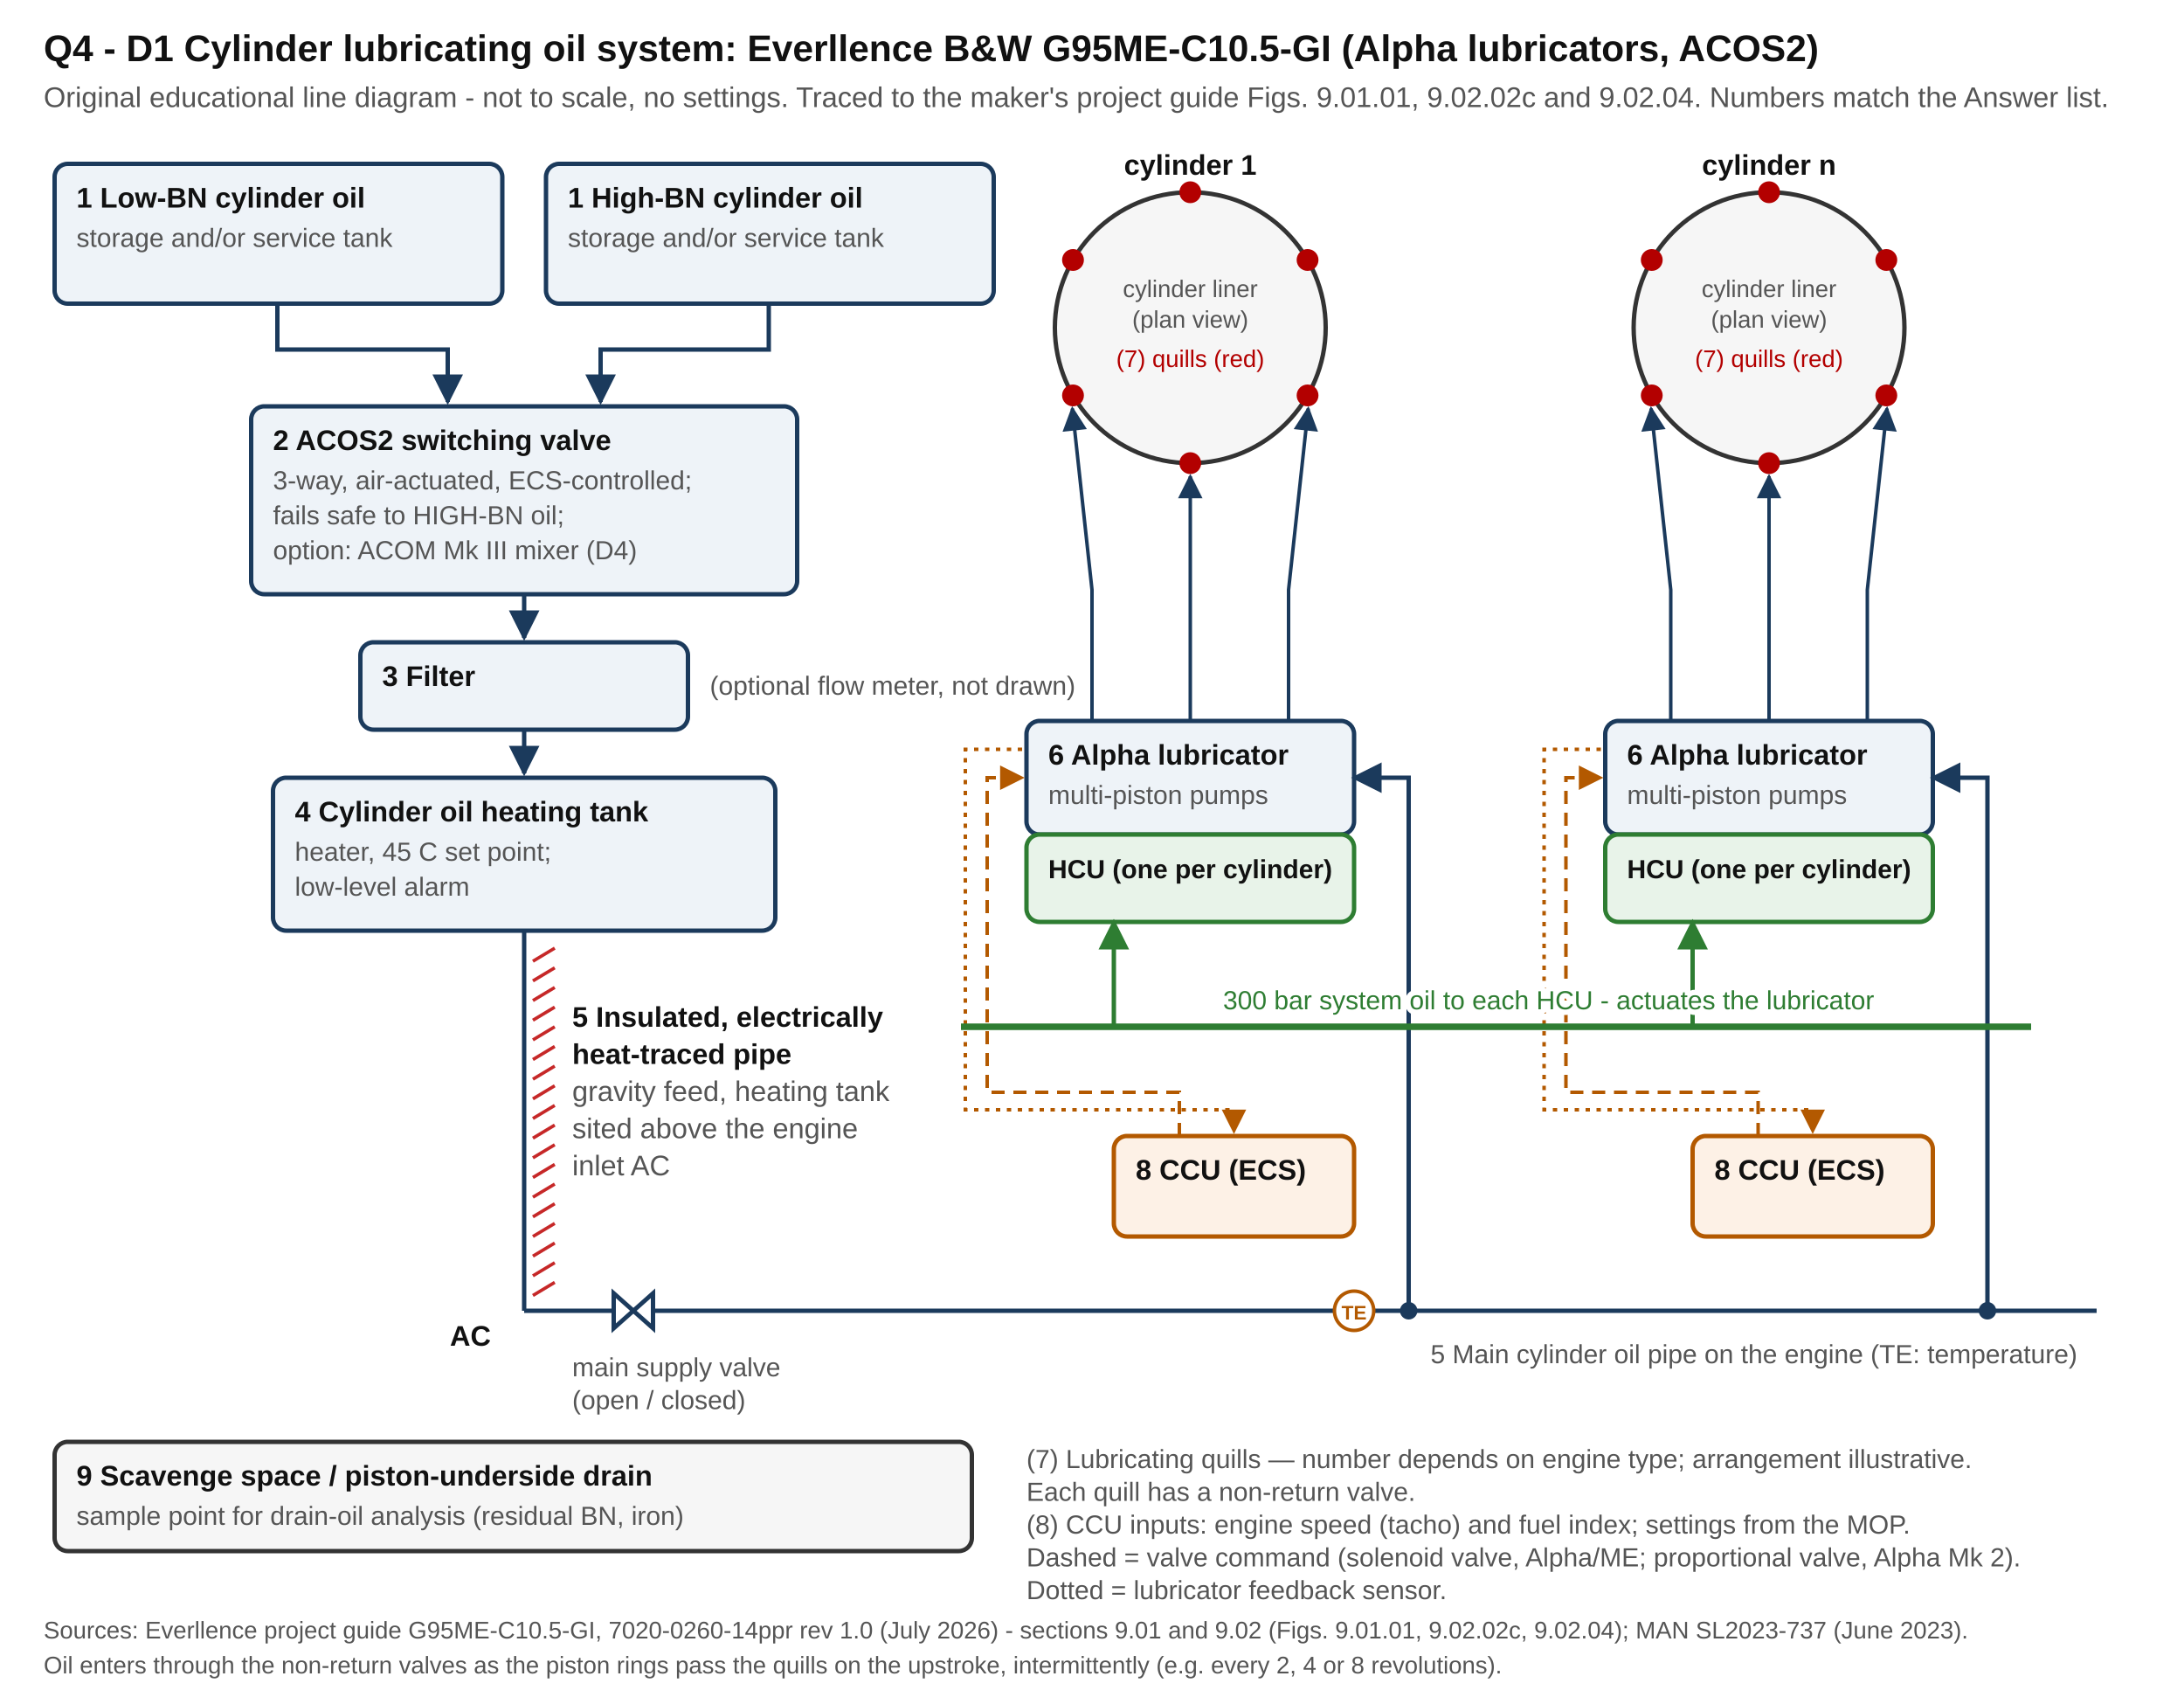
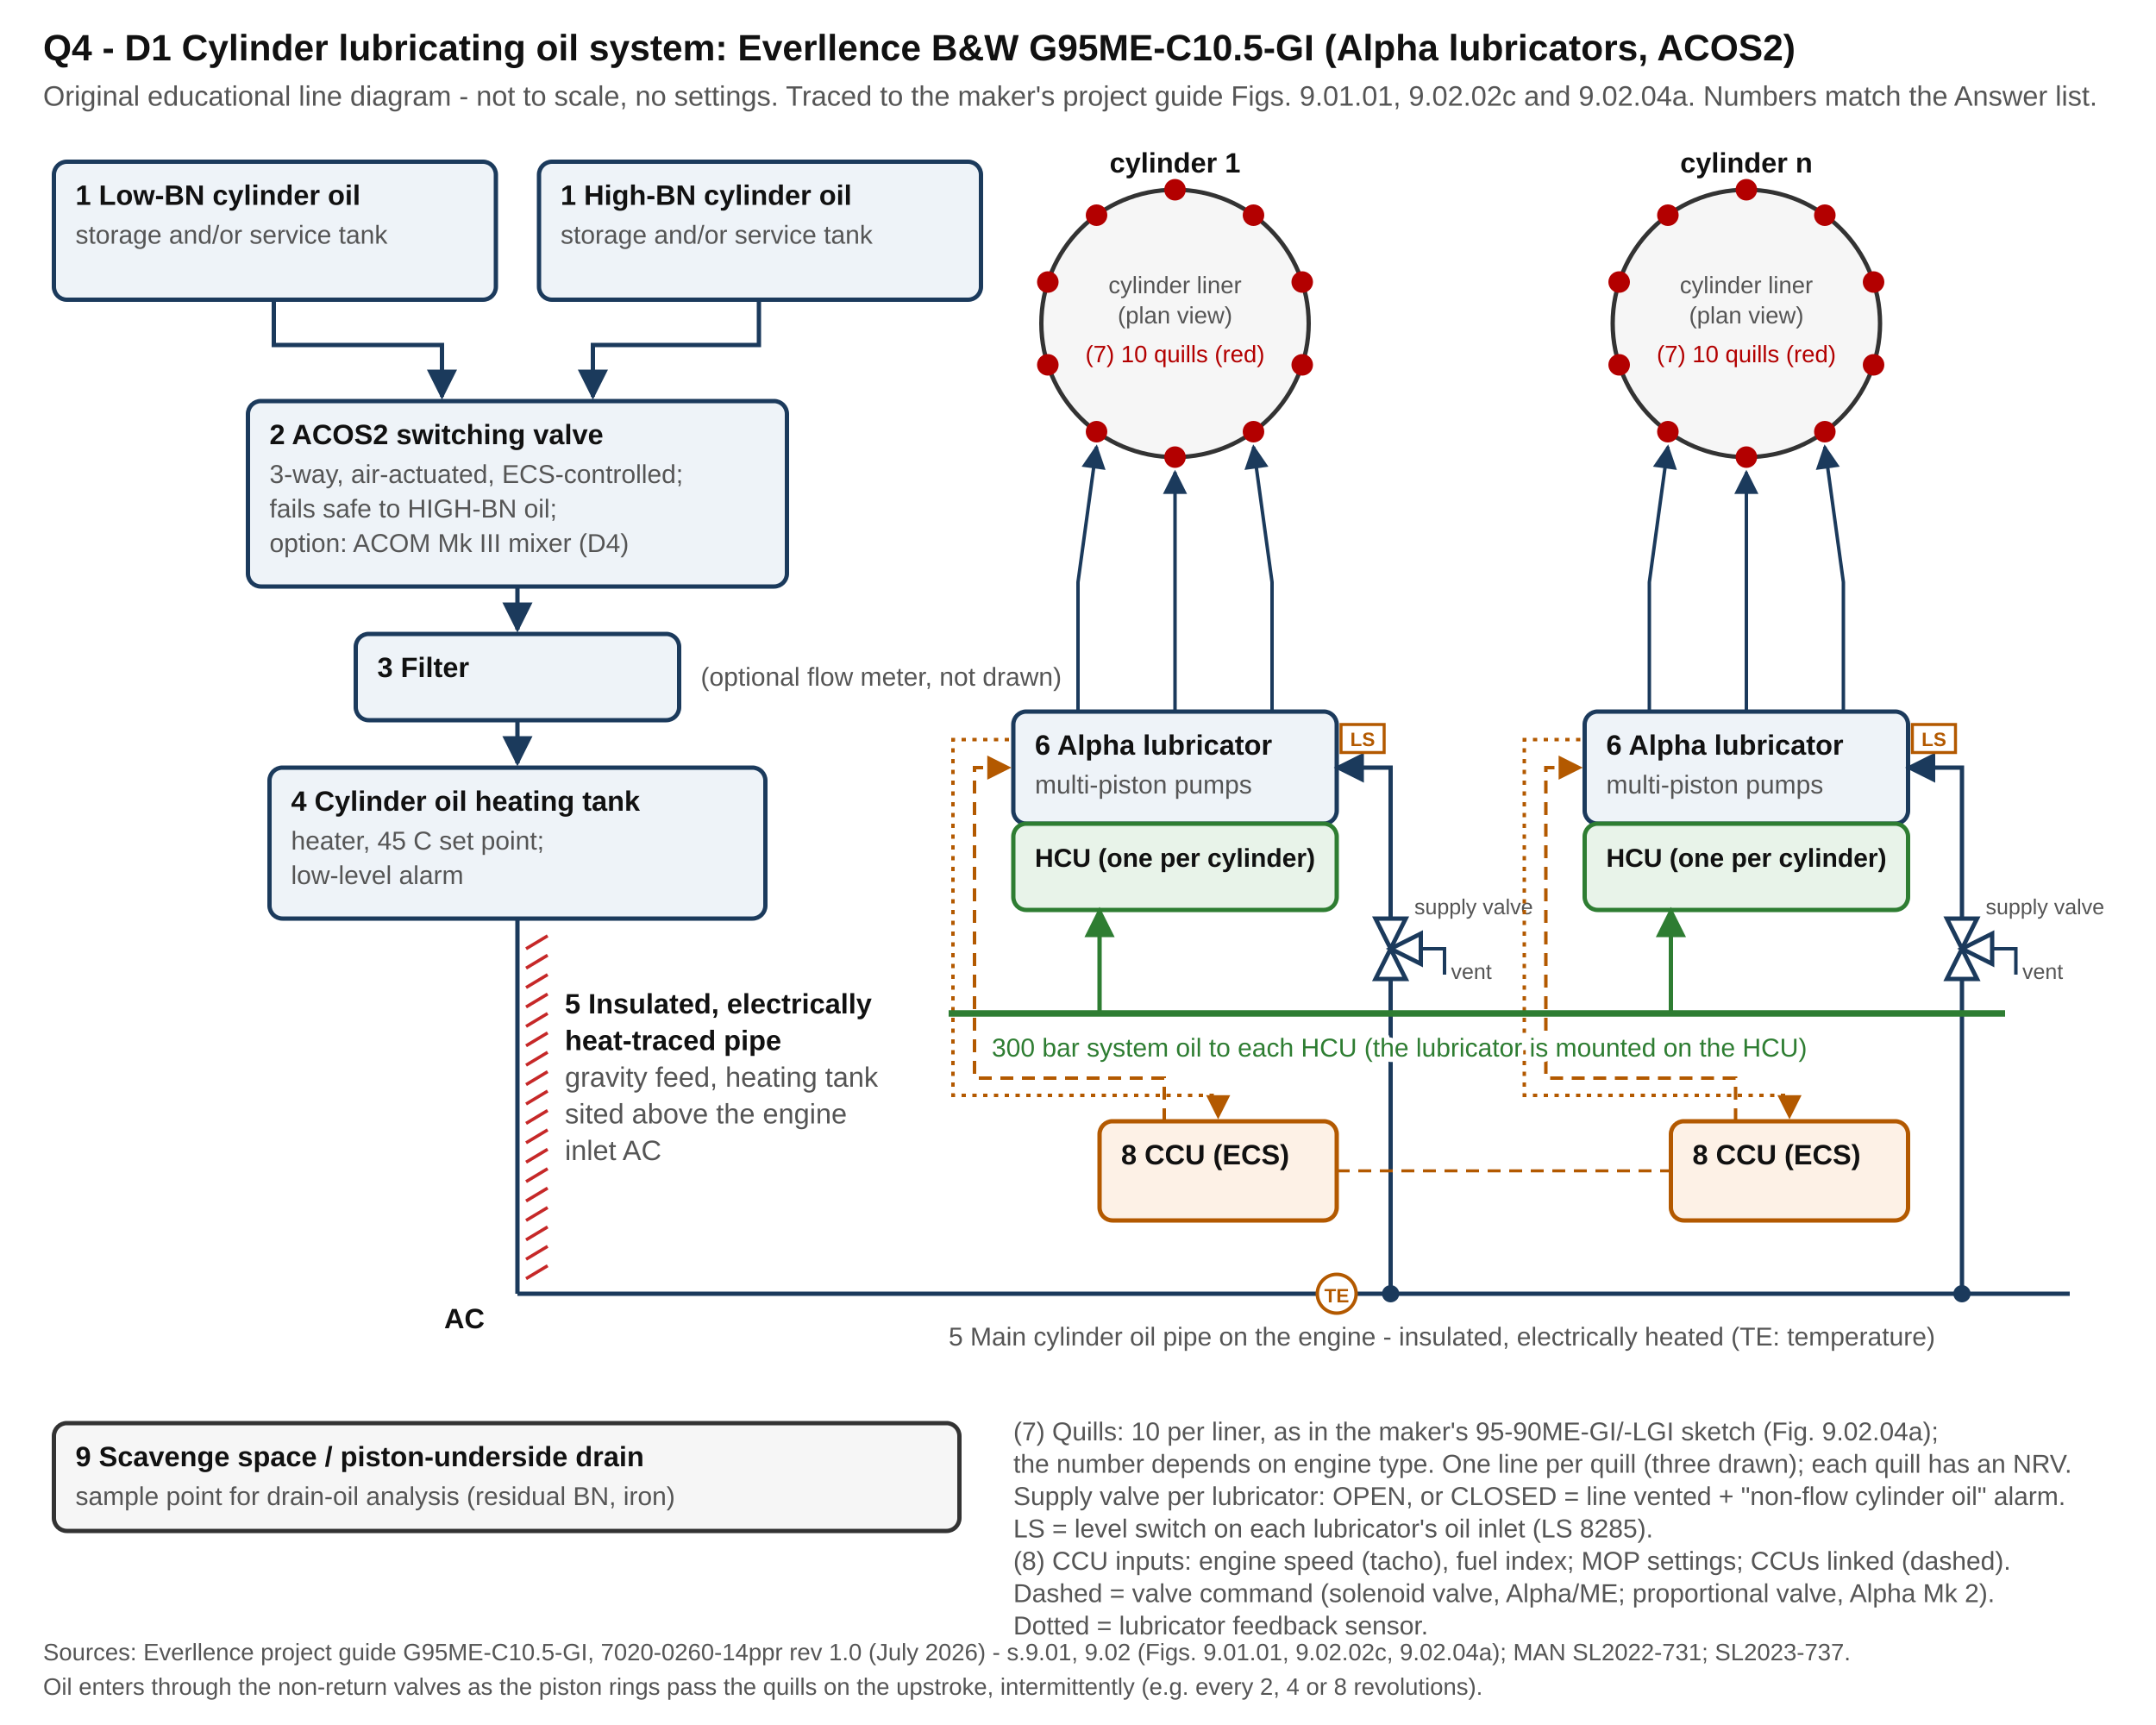
- <svg xmlns="http://www.w3.org/2000/svg" viewBox="0 0 1000 780" font-family="Arial, Helvetica, sans-serif" font-size="13" role="img" aria-labelledby="t d">
+ <svg xmlns="http://www.w3.org/2000/svg" viewBox="0 0 1000 800" font-family="Arial, Helvetica, sans-serif" font-size="13" role="img" aria-labelledby="t d">
  <defs>
    <marker id="a" viewBox="0 0 10 10" refX="9" refY="5" markerWidth="7" markerHeight="7" orient="auto-start-reverse">
      <path d="M0 0 L10 5 L0 10 z" fill="#1b3a5c" />
    </marker>
    <marker id="ac" viewBox="0 0 10 10" refX="9" refY="5" markerWidth="7" markerHeight="7" orient="auto-start-reverse">
      <path d="M0 0 L10 5 L0 10 z" fill="#b35900" />
    </marker>
    <marker id="ah" viewBox="0 0 10 10" refX="9" refY="5" markerWidth="7" markerHeight="7" orient="auto-start-reverse">
      <path d="M0 0 L10 5 L0 10 z" fill="#2e7d32" />
    </marker>
  </defs>
-   <rect x="0" y="0" width="1000" height="780" fill="#ffffff" />
+   <rect x="0" y="0" width="1000" height="800" fill="#ffffff" />
  <text x="20" y="28" font-size="17" font-weight="bold" fill="#111">Q4 - D1  Cylinder lubricating oil system: Everllence B&amp;W G95ME-C10.5-GI (Alpha lubricators, ACOS2)</text>
-   <text x="20" y="49" fill="#555">Original educational line diagram - not to scale, no settings. Traced to the maker's project guide Figs. 9.01.01, 9.02.02c and 9.02.04. Numbers match the Answer list.</text>
+   <text x="20" y="49" fill="#555">Original educational line diagram - not to scale, no settings. Traced to the maker's project guide Figs. 9.01.01, 9.02.02c and 9.02.04a. Numbers match the Answer list.</text>
  <rect x="25" y="75" width="205" height="64" rx="6" fill="#eef3f8" stroke="#1b3a5c" stroke-width="2" />
  <text x="35" y="95" font-weight="bold" fill="#111">1 Low-BN cylinder oil</text>
  <text x="35" y="113" font-size="12" fill="#555">storage and/or service tank</text>
  <rect x="250" y="75" width="205" height="64" rx="6" fill="#eef3f8" stroke="#1b3a5c" stroke-width="2" />
  <text x="260" y="95" font-weight="bold" fill="#111">1 High-BN cylinder oil</text>
  <text x="260" y="113" font-size="12" fill="#555">storage and/or service tank</text>
  <path d="M127 139 V160 H205 V184" fill="none" stroke="#1b3a5c" stroke-width="2" marker-end="url(#a)" />
  <path d="M352 139 V160 H275 V184" fill="none" stroke="#1b3a5c" stroke-width="2" marker-end="url(#a)" />
  <rect x="115" y="186" width="250" height="86" rx="6" fill="#eef3f8" stroke="#1b3a5c" stroke-width="2" />
  <text x="125" y="206" font-weight="bold" fill="#111">2 ACOS2 switching valve</text>
  <text x="125" y="224" font-size="12" fill="#555">3-way, air-actuated, ECS-controlled;</text>
  <text x="125" y="240" font-size="12" fill="#555">fails safe to HIGH-BN oil;</text>
  <text x="125" y="256" font-size="12" fill="#555">option: ACOM Mk III mixer (D4)</text>
  <path d="M240 272 V292" fill="none" stroke="#1b3a5c" stroke-width="2" marker-end="url(#a)" />
  <rect x="165" y="294" width="150" height="40" rx="6" fill="#eef3f8" stroke="#1b3a5c" stroke-width="2" />
  <text x="175" y="314" font-weight="bold" fill="#111">3 Filter</text>
  <text x="325" y="318" font-size="12" fill="#555">(optional flow meter, not drawn)</text>
  <path d="M240 334 V354" fill="none" stroke="#1b3a5c" stroke-width="2" marker-end="url(#a)" />
  <rect x="125" y="356" width="230" height="70" rx="6" fill="#eef3f8" stroke="#1b3a5c" stroke-width="2" />
  <text x="135" y="376" font-weight="bold" fill="#111">4 Cylinder oil heating tank</text>
  <text x="135" y="394" font-size="12" fill="#555">heater, 45 C set point;</text>
  <text x="135" y="410" font-size="12" fill="#555">low-level alarm</text>
  <path d="M240 426 V600" fill="none" stroke="#1b3a5c" stroke-width="2" />
  <path d="M244 440 l10 -6" stroke="#c62828" stroke-width="1.5" />
  <path d="M244 449 l10 -6" stroke="#c62828" stroke-width="1.5" />
  <path d="M244 458 l10 -6" stroke="#c62828" stroke-width="1.5" />
  <path d="M244 467 l10 -6" stroke="#c62828" stroke-width="1.5" />
  <path d="M244 476 l10 -6" stroke="#c62828" stroke-width="1.5" />
  <path d="M244 485 l10 -6" stroke="#c62828" stroke-width="1.5" />
  <path d="M244 494 l10 -6" stroke="#c62828" stroke-width="1.5" />
  <path d="M244 503 l10 -6" stroke="#c62828" stroke-width="1.5" />
  <path d="M244 512 l10 -6" stroke="#c62828" stroke-width="1.5" />
  <path d="M244 521 l10 -6" stroke="#c62828" stroke-width="1.5" />
  <path d="M244 530 l10 -6" stroke="#c62828" stroke-width="1.5" />
  <path d="M244 539 l10 -6" stroke="#c62828" stroke-width="1.5" />
  <path d="M244 548 l10 -6" stroke="#c62828" stroke-width="1.5" />
  <path d="M244 557 l10 -6" stroke="#c62828" stroke-width="1.5" />
  <path d="M244 566 l10 -6" stroke="#c62828" stroke-width="1.5" />
  <path d="M244 575 l10 -6" stroke="#c62828" stroke-width="1.5" />
  <path d="M244 584 l10 -6" stroke="#c62828" stroke-width="1.5" />
  <path d="M244 593 l10 -6" stroke="#c62828" stroke-width="1.5" />
  <text x="262" y="470" font-weight="bold" fill="#111">5 Insulated, electrically</text>
  <text x="262" y="487" font-weight="bold" fill="#111">   heat-traced pipe</text>
  <text x="262" y="504" fill="#555">gravity feed, heating tank</text>
  <text x="262" y="521" fill="#555">sited above the engine</text>
  <text x="262" y="538" fill="#555">inlet AC</text>
  <text x="206" y="616" font-weight="bold" fill="#111">AC</text>
  <path d="M240 600 H960" fill="none" stroke="#1b3a5c" stroke-width="2" />
-   <path d="M281 592 L281 608 L299 592 L299 608 Z" fill="#fff" stroke="#1b3a5c" stroke-width="2" />
-   <text x="262" y="630" font-size="12" fill="#555">main supply valve</text>
-   <text x="262" y="645" font-size="12" fill="#555">(open / closed)</text>
  <circle cx="620" cy="600" r="9" fill="#fff" stroke="#b35900" stroke-width="1.6" />
  <text x="620" y="604" font-size="9" font-weight="bold" fill="#b35900" text-anchor="middle">TE</text>
-   <text x="655" y="624" font-size="12" fill="#555">5 Main cylinder oil pipe on the engine (TE: temperature)</text>
+   <text x="440" y="624" font-size="12" fill="#555">5 Main cylinder oil pipe on the engine - insulated, electrically heated (TE: temperature)</text>
  <circle cx="545" cy="150" r="62" fill="#f6f6f6" stroke="#333" stroke-width="2" />
  <text x="545" y="136" font-size="11" fill="#555" text-anchor="middle">cylinder liner</text>
  <text x="545" y="150" font-size="11" fill="#555" text-anchor="middle">(plan view)</text>
-   <text x="545" y="168" font-size="11" fill="#b30000" text-anchor="middle">(7) quills (red)</text>
-   <circle cx="598.7" cy="181.0" r="5" fill="#b30000" />
+   <text x="545" y="168" font-size="11" fill="#b30000" text-anchor="middle">(7) 10 quills (red)</text>
+   <circle cx="545.0" cy="88.0" r="5" fill="#b30000" />
+   <circle cx="581.4" cy="99.8" r="5" fill="#b30000" />
+   <circle cx="604.0" cy="130.8" r="5" fill="#b30000" />
+   <circle cx="604.0" cy="169.2" r="5" fill="#b30000" />
+   <circle cx="581.4" cy="200.2" r="5" fill="#b30000" />
  <circle cx="545.0" cy="212.0" r="5" fill="#b30000" />
-   <circle cx="491.3" cy="181.0" r="5" fill="#b30000" />
-   <circle cx="491.3" cy="119.0" r="5" fill="#b30000" />
-   <circle cx="545.0" cy="88.0" r="5" fill="#b30000" />
-   <circle cx="598.7" cy="119.0" r="5" fill="#b30000" />
+   <circle cx="508.6" cy="200.2" r="5" fill="#b30000" />
+   <circle cx="486.0" cy="169.2" r="5" fill="#b30000" />
+   <circle cx="486.0" cy="130.8" r="5" fill="#b30000" />
+   <circle cx="508.6" cy="99.8" r="5" fill="#b30000" />
  <rect x="470" y="330" width="150" height="52" rx="6" fill="#eef3f8" stroke="#1b3a5c" stroke-width="2" />
  <text x="480" y="350" font-weight="bold" fill="#111">6 Alpha lubricator</text>
  <text x="480" y="368" font-size="12" fill="#555">multi-piston pumps</text>
  <rect x="470" y="382" width="150" height="40" rx="6" fill="#e8f3e9" stroke="#2e7d32" stroke-width="2" />
  <text x="480" y="402" font-size="12" font-weight="bold" fill="#111">HCU (one per cylinder)</text>
-   <path d="M500 330 V270 L491 187" fill="none" stroke="#1b3a5c" stroke-width="1.6" marker-end="url(#a)" />
-   <path d="M545 330 V270 L545 218" fill="none" stroke="#1b3a5c" stroke-width="1.6" marker-end="url(#a)" />
-   <path d="M590 330 V270 L599 187" fill="none" stroke="#1b3a5c" stroke-width="1.6" marker-end="url(#a)" />
+   <path d="M500 330 V270 L508.6 207.2" fill="none" stroke="#1b3a5c" stroke-width="1.6" marker-end="url(#a)" />
+   <path d="M545 330 V270 L545.0 219.0" fill="none" stroke="#1b3a5c" stroke-width="1.6" marker-end="url(#a)" />
+   <path d="M590 330 V270 L581.4 207.2" fill="none" stroke="#1b3a5c" stroke-width="1.6" marker-end="url(#a)" />
  <path d="M645 600 V356 H620" fill="none" stroke="#1b3a5c" stroke-width="2" marker-end="url(#a)" />
  <circle cx="645" cy="600" r="4" fill="#1b3a5c" />
+   <path d="M645 440 L652 426 L638 426 Z" fill="#fff" stroke="#1b3a5c" stroke-width="2" />
+   <path d="M645 440 L638 454 L652 454 Z" fill="#fff" stroke="#1b3a5c" stroke-width="2" />
+   <path d="M645 440 L659 447 L659 433 Z" fill="#fff" stroke="#1b3a5c" stroke-width="2" />
+   <path d="M659 440 H670 V452" fill="none" stroke="#1b3a5c" stroke-width="1.6" />
+   <text x="673" y="454" font-size="10" fill="#555">vent</text>
+   <text x="656" y="424" font-size="10" fill="#555">supply valve</text>
+   <rect x="622" y="336" width="20" height="13" fill="#fff" stroke="#b35900" stroke-width="1.4" />
+   <text x="632" y="346" font-size="9" font-weight="bold" fill="#b35900" text-anchor="middle">LS</text>
  <path d="M510 470 V422" fill="none" stroke="#2e7d32" stroke-width="2" marker-end="url(#ah)" />
  <rect x="510" y="520" width="110" height="46" rx="6" fill="#fdf1e6" stroke="#b35900" stroke-width="2" />
  <text x="520" y="540" font-weight="bold" fill="#111">8 CCU (ECS)</text>
  <path d="M540 520 V500 H452 V356 H468" fill="none" stroke="#b35900" stroke-width="1.6" stroke-dasharray="6 4" marker-end="url(#ac)" />
  <path d="M468 343 H442 V508 H565 V518" fill="none" stroke="#b35900" stroke-width="1.6" stroke-dasharray="2 3" marker-end="url(#ac)" />
  <text x="545" y="80" font-weight="bold" fill="#111" text-anchor="middle">cylinder 1</text>
  <circle cx="810" cy="150" r="62" fill="#f6f6f6" stroke="#333" stroke-width="2" />
  <text x="810" y="136" font-size="11" fill="#555" text-anchor="middle">cylinder liner</text>
  <text x="810" y="150" font-size="11" fill="#555" text-anchor="middle">(plan view)</text>
-   <text x="810" y="168" font-size="11" fill="#b30000" text-anchor="middle">(7) quills (red)</text>
-   <circle cx="863.7" cy="181.0" r="5" fill="#b30000" />
+   <text x="810" y="168" font-size="11" fill="#b30000" text-anchor="middle">(7) 10 quills (red)</text>
+   <circle cx="810.0" cy="88.0" r="5" fill="#b30000" />
+   <circle cx="846.4" cy="99.8" r="5" fill="#b30000" />
+   <circle cx="869.0" cy="130.8" r="5" fill="#b30000" />
+   <circle cx="869.0" cy="169.2" r="5" fill="#b30000" />
+   <circle cx="846.4" cy="200.2" r="5" fill="#b30000" />
  <circle cx="810.0" cy="212.0" r="5" fill="#b30000" />
-   <circle cx="756.3" cy="181.0" r="5" fill="#b30000" />
-   <circle cx="756.3" cy="119.0" r="5" fill="#b30000" />
-   <circle cx="810.0" cy="88.0" r="5" fill="#b30000" />
-   <circle cx="863.7" cy="119.0" r="5" fill="#b30000" />
+   <circle cx="773.6" cy="200.2" r="5" fill="#b30000" />
+   <circle cx="751.0" cy="169.2" r="5" fill="#b30000" />
+   <circle cx="751.0" cy="130.8" r="5" fill="#b30000" />
+   <circle cx="773.6" cy="99.8" r="5" fill="#b30000" />
  <rect x="735" y="330" width="150" height="52" rx="6" fill="#eef3f8" stroke="#1b3a5c" stroke-width="2" />
  <text x="745" y="350" font-weight="bold" fill="#111">6 Alpha lubricator</text>
  <text x="745" y="368" font-size="12" fill="#555">multi-piston pumps</text>
  <rect x="735" y="382" width="150" height="40" rx="6" fill="#e8f3e9" stroke="#2e7d32" stroke-width="2" />
  <text x="745" y="402" font-size="12" font-weight="bold" fill="#111">HCU (one per cylinder)</text>
-   <path d="M765 330 V270 L756 187" fill="none" stroke="#1b3a5c" stroke-width="1.6" marker-end="url(#a)" />
-   <path d="M810 330 V270 L810 218" fill="none" stroke="#1b3a5c" stroke-width="1.6" marker-end="url(#a)" />
-   <path d="M855 330 V270 L864 187" fill="none" stroke="#1b3a5c" stroke-width="1.6" marker-end="url(#a)" />
+   <path d="M765 330 V270 L773.6 207.2" fill="none" stroke="#1b3a5c" stroke-width="1.6" marker-end="url(#a)" />
+   <path d="M810 330 V270 L810.0 219.0" fill="none" stroke="#1b3a5c" stroke-width="1.6" marker-end="url(#a)" />
+   <path d="M855 330 V270 L846.4 207.2" fill="none" stroke="#1b3a5c" stroke-width="1.6" marker-end="url(#a)" />
  <path d="M910 600 V356 H885" fill="none" stroke="#1b3a5c" stroke-width="2" marker-end="url(#a)" />
  <circle cx="910" cy="600" r="4" fill="#1b3a5c" />
+   <path d="M910 440 L917 426 L903 426 Z" fill="#fff" stroke="#1b3a5c" stroke-width="2" />
+   <path d="M910 440 L903 454 L917 454 Z" fill="#fff" stroke="#1b3a5c" stroke-width="2" />
+   <path d="M910 440 L924 447 L924 433 Z" fill="#fff" stroke="#1b3a5c" stroke-width="2" />
+   <path d="M924 440 H935 V452" fill="none" stroke="#1b3a5c" stroke-width="1.6" />
+   <text x="938" y="454" font-size="10" fill="#555">vent</text>
+   <text x="921" y="424" font-size="10" fill="#555">supply valve</text>
+   <rect x="887" y="336" width="20" height="13" fill="#fff" stroke="#b35900" stroke-width="1.4" />
+   <text x="897" y="346" font-size="9" font-weight="bold" fill="#b35900" text-anchor="middle">LS</text>
  <path d="M775 470 V422" fill="none" stroke="#2e7d32" stroke-width="2" marker-end="url(#ah)" />
  <rect x="775" y="520" width="110" height="46" rx="6" fill="#fdf1e6" stroke="#b35900" stroke-width="2" />
  <text x="785" y="540" font-weight="bold" fill="#111">8 CCU (ECS)</text>
  <path d="M805 520 V500 H717 V356 H733" fill="none" stroke="#b35900" stroke-width="1.6" stroke-dasharray="6 4" marker-end="url(#ac)" />
  <path d="M733 343 H707 V508 H830 V518" fill="none" stroke="#b35900" stroke-width="1.6" stroke-dasharray="2 3" marker-end="url(#ac)" />
  <text x="810" y="80" font-weight="bold" fill="#111" text-anchor="middle">cylinder n</text>
+   <path d="M620 543 H775" fill="none" stroke="#b35900" stroke-width="1.4" stroke-dasharray="6 4" />
  <path d="M440 470 H930" fill="none" stroke="#2e7d32" stroke-width="3" />
-   <text x="560" y="462" font-size="12" paint-order="stroke" stroke="#ffffff" stroke-width="5" stroke-linejoin="round" fill="#2e7d32">300 bar system oil to each HCU - actuates the lubricator</text>
+   <text x="460" y="490" font-size="12" paint-order="stroke" stroke="#ffffff" stroke-width="5" stroke-linejoin="round" fill="#2e7d32">300 bar system oil to each HCU (the lubricator is mounted on the HCU)</text>
  <rect x="25" y="660" width="420" height="50" rx="6" fill="#f6f6f6" stroke="#333" stroke-width="2" />
  <text x="35" y="680" font-weight="bold" fill="#111">9 Scavenge space / piston-underside drain</text>
  <text x="35" y="698" font-size="12" fill="#555">sample point for drain-oil analysis (residual BN, iron)</text>
-   <text x="470" y="672" font-size="12" fill="#555">(7) Lubricating quills — number depends on engine type; arrangement illustrative.</text>
-   <text x="470" y="687" font-size="12" fill="#555">     Each quill has a non-return valve.</text>
-   <text x="470" y="702" font-size="12" fill="#555">(8) CCU inputs: engine speed (tacho) and fuel index; settings from the MOP.</text>
-   <text x="470" y="717" font-size="12" fill="#555">     Dashed = valve command (solenoid valve, Alpha/ME; proportional valve, Alpha Mk 2).</text>
-   <text x="470" y="732" font-size="12" fill="#555">     Dotted = lubricator feedback sensor.</text>
-   <text x="20" y="750" font-size="11" fill="#555">Sources: Everllence project guide G95ME-C10.5-GI, 7020-0260-14ppr rev 1.0 (July 2026) - sections 9.01 and 9.02 (Figs. 9.01.01, 9.02.02c, 9.02.04); MAN SL2023-737 (June 2023).</text>
-   <text x="20" y="766" font-size="11" fill="#555">Oil enters through the non-return valves as the piston rings pass the quills on the upstroke, intermittently (e.g. every 2, 4 or 8 revolutions).</text>
+   <text x="470" y="668" font-size="12" fill="#555">(7) Quills: 10 per liner, as in the maker's 95-90ME-GI/-LGI sketch (Fig. 9.02.04a);</text>
+   <text x="470" y="683" font-size="12" fill="#555">     the number depends on engine type. One line per quill (three drawn); each quill has an NRV.</text>
+   <text x="470" y="698" font-size="12" fill="#555">Supply valve per lubricator: OPEN, or CLOSED = line vented + "non-flow cylinder oil" alarm.</text>
+   <text x="470" y="713" font-size="12" fill="#555">LS = level switch on each lubricator's oil inlet (LS 8285).</text>
+   <text x="470" y="728" font-size="12" fill="#555">(8) CCU inputs: engine speed (tacho), fuel index; MOP settings; CCUs linked (dashed).</text>
+   <text x="470" y="743" font-size="12" fill="#555">     Dashed = valve command (solenoid valve, Alpha/ME; proportional valve, Alpha Mk 2).</text>
+   <text x="470" y="758" font-size="12" fill="#555">     Dotted = lubricator feedback sensor.</text>
+   <text x="20" y="770" font-size="11" fill="#555">Sources: Everllence project guide G95ME-C10.5-GI, 7020-0260-14ppr rev 1.0 (July 2026) - s.9.01, 9.02 (Figs. 9.01.01, 9.02.02c, 9.02.04a); MAN SL2022-731; SL2023-737.</text>
+   <text x="20" y="786" font-size="11" fill="#555">Oil enters through the non-return valves as the piston rings pass the quills on the upstroke, intermittently (e.g. every 2, 4 or 8 revolutions).</text>
</svg>
